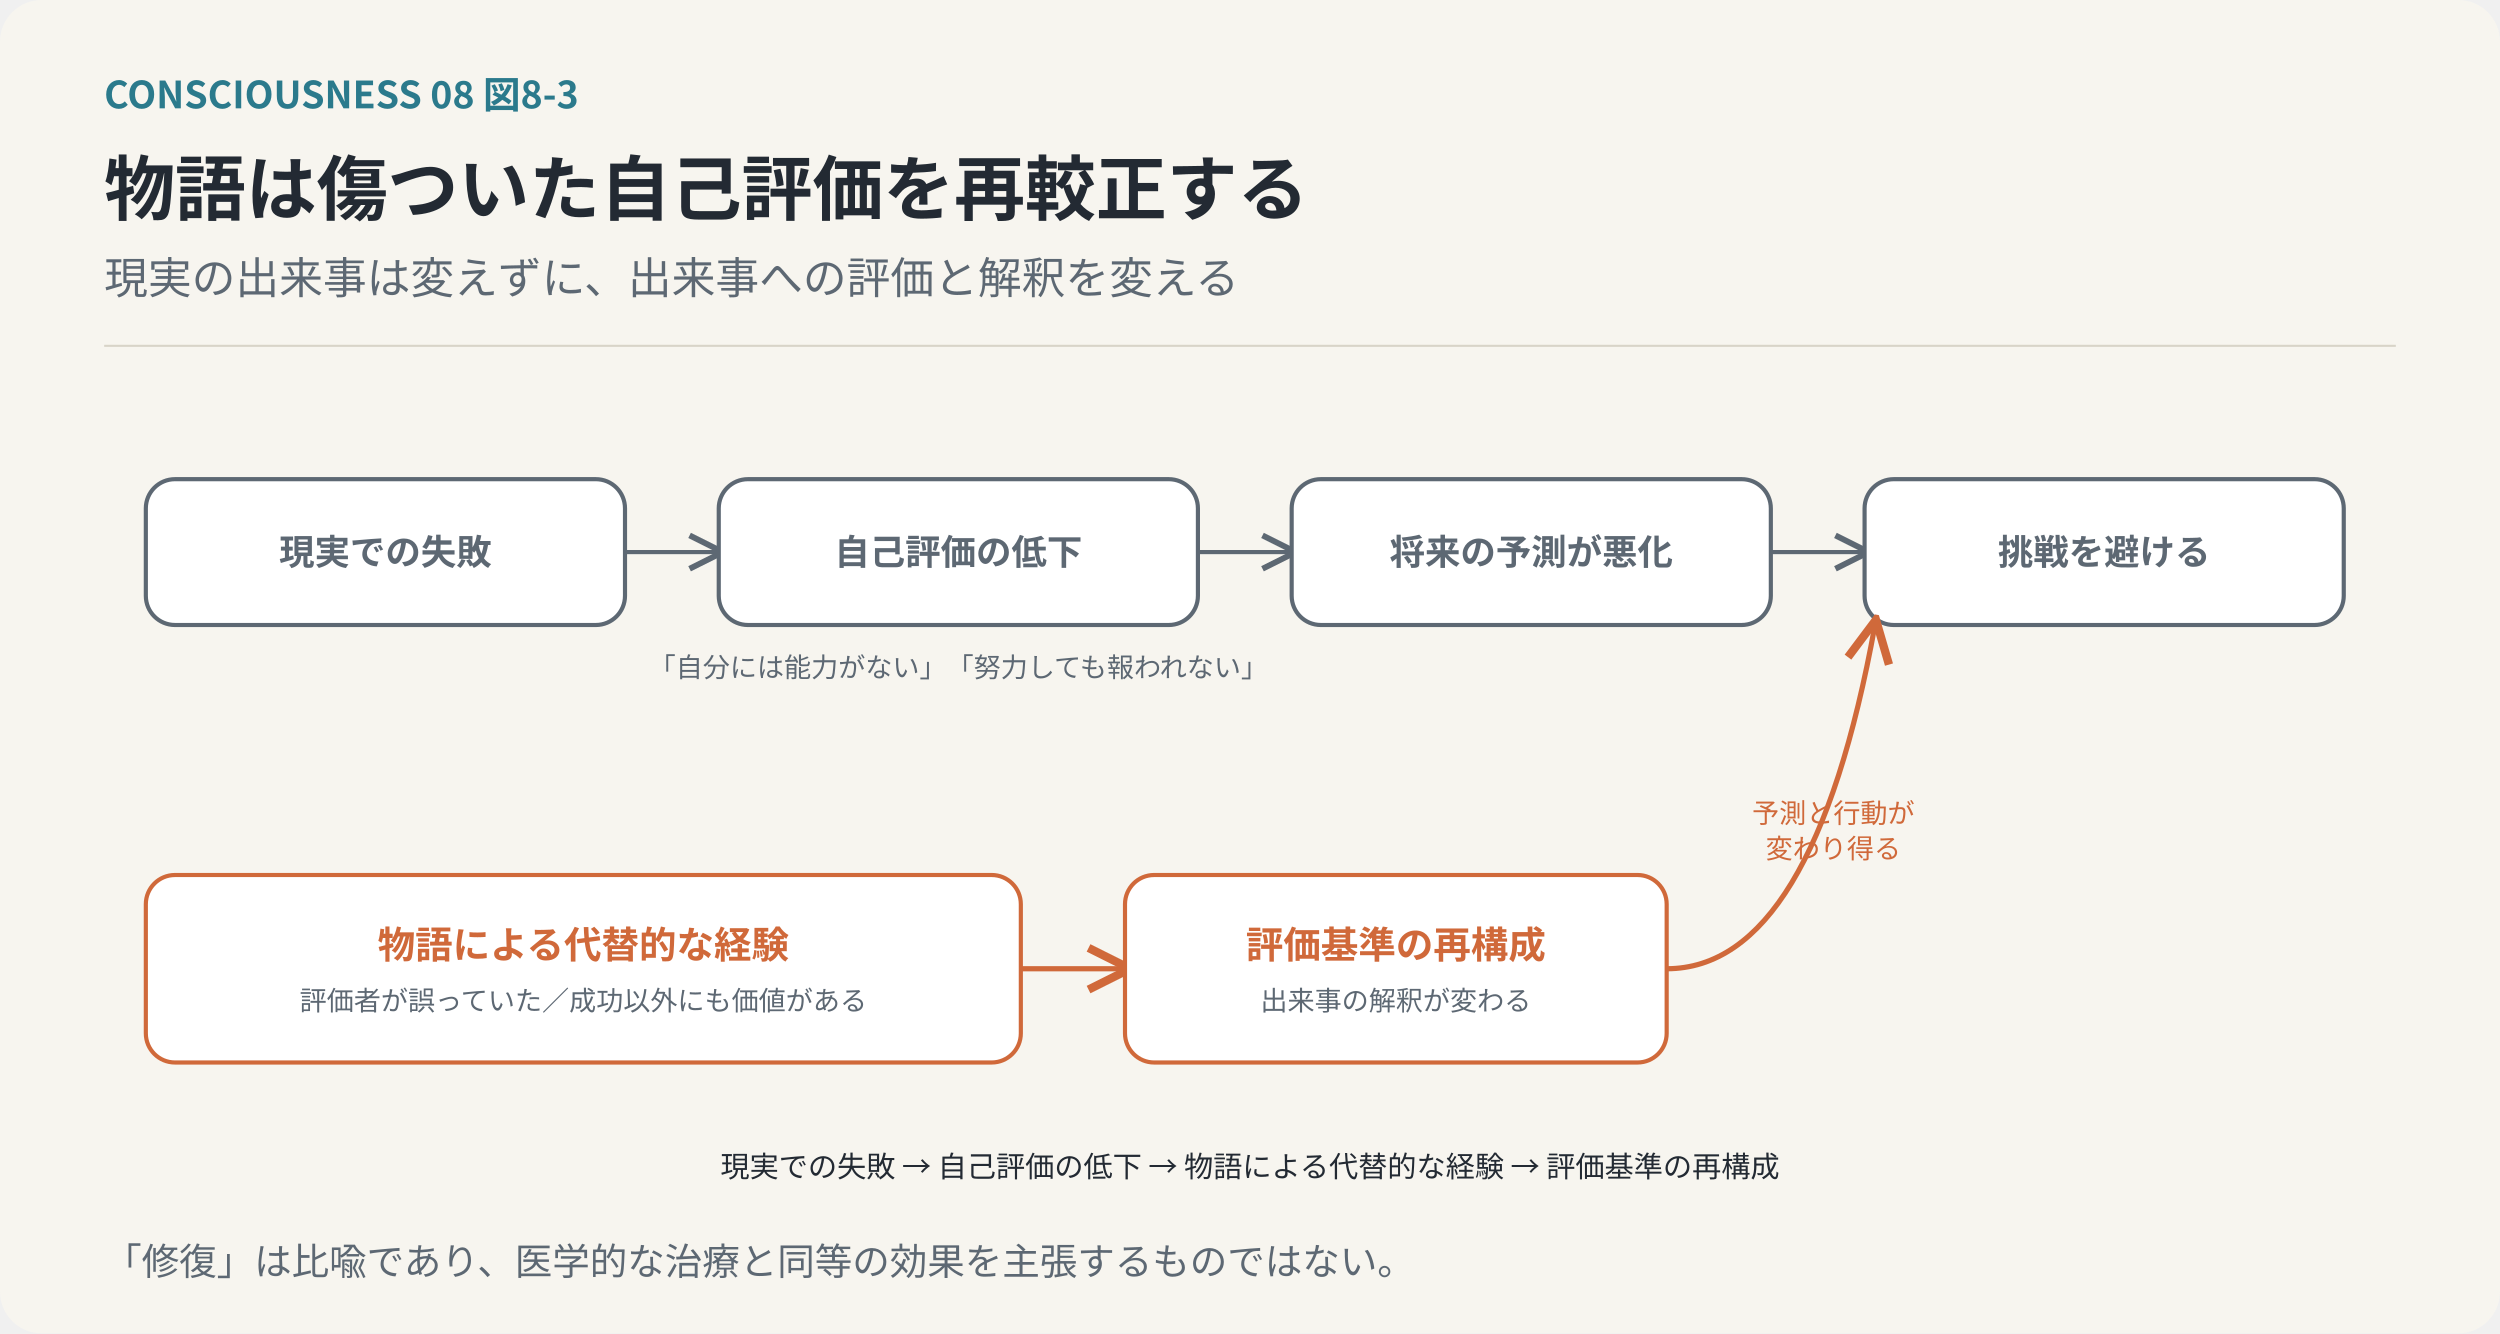
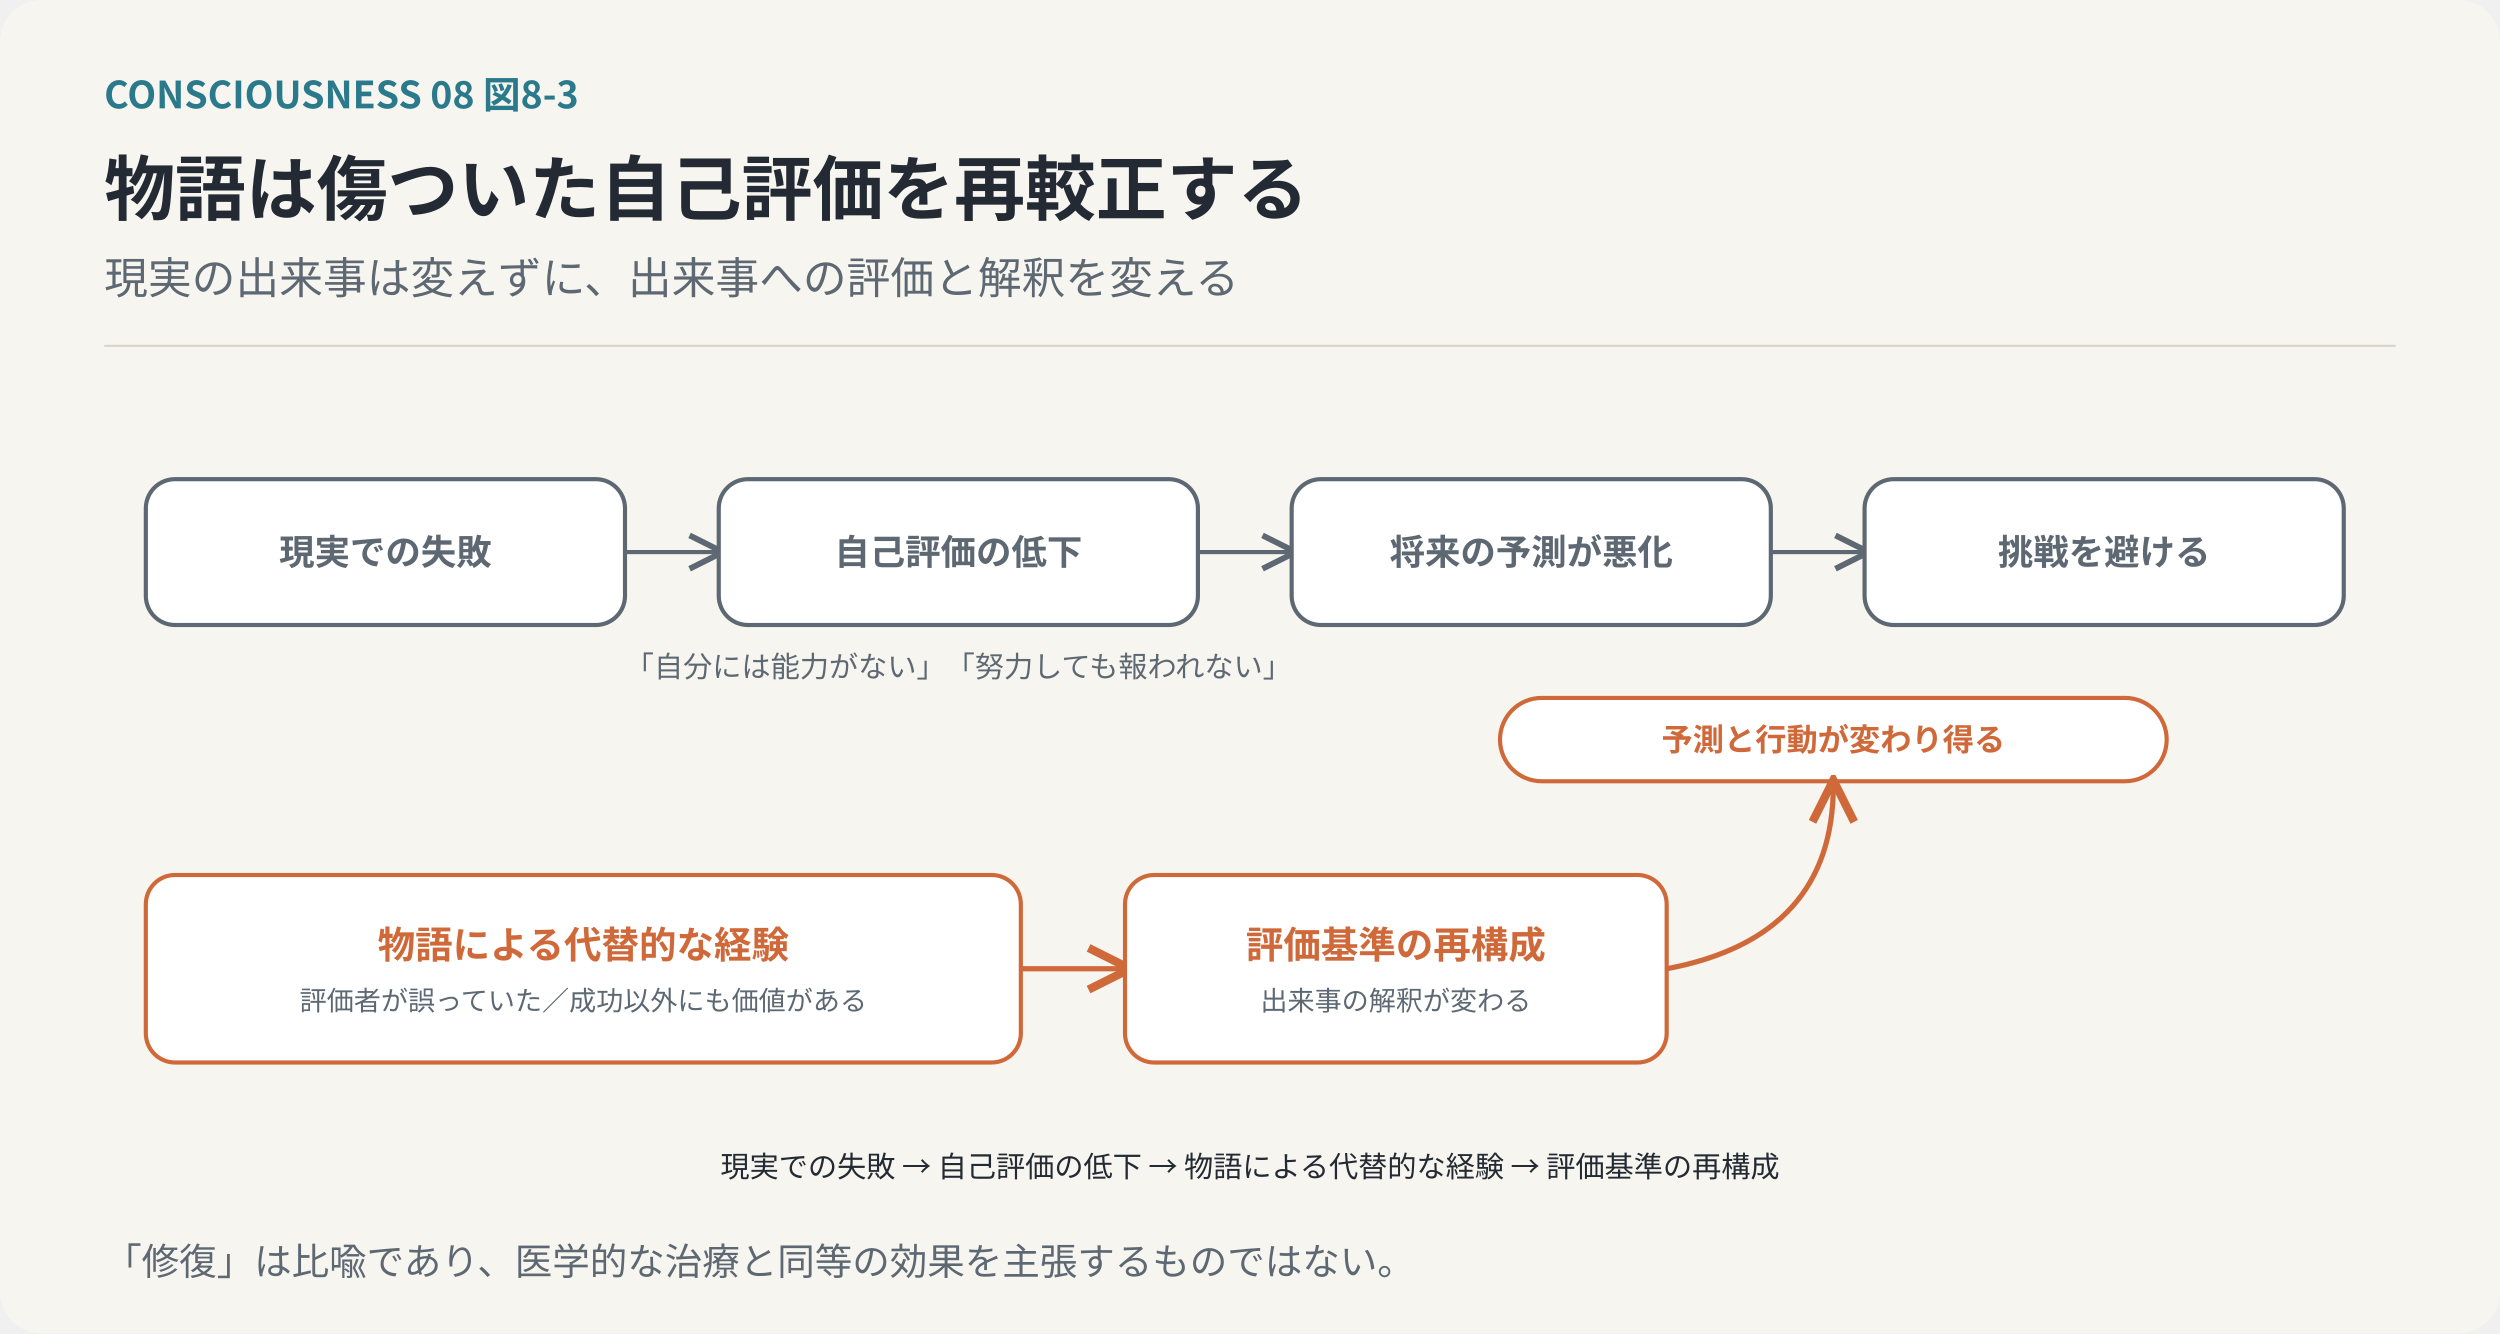
<svg xmlns="http://www.w3.org/2000/svg" width="1200" height="640" viewBox="0 0 1200 640" role="img" aria-labelledby="title desc">
  <defs>
    <marker id="arrow" markerWidth="10" markerHeight="10" refX="8" refY="5" orient="auto-start-reverse">
      <path d="M1,1 L9,5 L1,9" fill="none" stroke="#5d6873" stroke-width="1.4" />
    </marker>
    <marker id="arrow-teal" markerWidth="10" markerHeight="10" refX="8" refY="5" orient="auto-start-reverse">
      <path d="M1,1 L9,5 L1,9" fill="none" stroke="#2b7a8c" stroke-width="1.6" />
    </marker>
    <marker id="arrow-terra" markerWidth="10" markerHeight="10" refX="8" refY="5" orient="auto-start-reverse">
      <path d="M1,1 L9,5 L1,9" fill="none" stroke="#d0693a" stroke-width="1.6" />
    </marker>
    <marker id="arrow-indigo" markerWidth="10" markerHeight="10" refX="8" refY="5" orient="auto-start-reverse">
      <path d="M1,1 L9,5 L1,9" fill="none" stroke="#5a4fcf" stroke-width="1.6" />
    </marker>
    <marker id="arrow-ink" markerWidth="10" markerHeight="10" refX="8" refY="5" orient="auto-start-reverse">
      <path d="M1,1 L9,5 L1,9" fill="none" stroke="#232a33" stroke-width="1.6" />
    </marker>
  </defs>
  <rect width="1200" height="640" rx="20" fill="#f7f5ef" />
  <g font-family="system-ui, -apple-system, &quot;Hiragino Kaku Gothic ProN&quot;, &quot;Noto Sans CJK JP&quot;, Meiryo, sans-serif">
    <text x="50.0" y="52.0" fill="#2b7a8c" font-size="18" text-anchor="start" font-weight="700">CONSCIOUSNESS     08     図8-3</text>
    <text x="50.0" y="103.0" fill="#232a33" font-size="34" text-anchor="start" font-weight="700">物語は傷ついた自己評価を再較正する</text>
    <text x="50.0" y="141.0" fill="#5d6873" font-size="21" text-anchor="start" font-weight="400">現実の出来事は変えずに、出来事への評価と解釈を変える</text>
    <line x1="50.0" y1="166.0" x2="1150.0" y2="166.0" stroke="#d8d4c8" stroke-width="1" />
    <rect x="70.0" y="230.0" width="230.0" height="70.0" rx="14" fill="#ffffff" stroke="#5d6873" stroke-width="2" />
    <text x="185.0" y="271.1" fill="#5d6873" font-size="17" text-anchor="middle" font-weight="700">現実での失敗</text>
    <line x1="300.0" y1="265.0" x2="345.0" y2="265.0" stroke="#5d6873" stroke-width="2" marker-end="url(#arrow)" />
    <rect x="345.0" y="230.0" width="230.0" height="70.0" rx="14" fill="#ffffff" stroke="#5d6873" stroke-width="2" />
    <text x="460.0" y="271.1" fill="#5d6873" font-size="17" text-anchor="middle" font-weight="700">自己評価の低下</text>
    <line x1="575.0" y1="265.0" x2="620.0" y2="265.0" stroke="#5d6873" stroke-width="2" marker-end="url(#arrow)" />
    <rect x="620.0" y="230.0" width="230.0" height="70.0" rx="14" fill="#ffffff" stroke="#5d6873" stroke-width="2" />
    <text x="735.0" y="271.1" fill="#5d6873" font-size="17" text-anchor="middle" font-weight="700">将来の予測が悪化</text>
    <line x1="850.0" y1="265.0" x2="895.0" y2="265.0" stroke="#5d6873" stroke-width="2" marker-end="url(#arrow)" />
    <rect x="895.0" y="230.0" width="230.0" height="70.0" rx="14" fill="#ffffff" stroke="#5d6873" stroke-width="2" />
    <text x="1010.0" y="271.1" fill="#5d6873" font-size="17" text-anchor="middle" font-weight="700">挑戦を避ける</text>
-     <text x="460.0" y="325.0" fill="#5d6873" font-size="13" text-anchor="middle" font-weight="400">「自分には能力がない」「努力しても報われない」</text>
+     <text x="460.0" y="325.0" fill="#5d6873" font-size="14" text-anchor="middle" font-weight="400">「自分には能力がない」「努力しても報われない」</text>
    <rect x="70.0" y="420.0" width="420.0" height="90.0" rx="14" fill="#ffffff" stroke="#d0693a" stroke-width="2" />
    <text x="280.0" y="460.0" fill="#d0693a" font-size="18" text-anchor="middle" font-weight="700">物語による代替的な経験</text>
    <text x="280.0" y="485.0" fill="#5d6873" font-size="13" text-anchor="middle" font-weight="400">評価者が誤っていた／成功以外にも価値がある</text>
    <line x1="490.0" y1="465.0" x2="540.0" y2="465.0" stroke="#d0693a" stroke-width="2.5" marker-end="url(#arrow-terra)" />
    <rect x="540.0" y="420.0" width="260.0" height="90.0" rx="14" fill="#ffffff" stroke="#d0693a" stroke-width="2" />
    <text x="670.0" y="460.0" fill="#d0693a" font-size="18" text-anchor="middle" font-weight="700">評価基準の再構成</text>
    <text x="670.0" y="485.0" fill="#5d6873" font-size="13" text-anchor="middle" font-weight="400">出来事の解釈が変わる</text>
-     <path d="M800.0,465.0 Q870.0,465.0 900.0,300.0" fill="none" stroke="#d0693a" stroke-width="2.5" marker-end="url(#arrow-terra)" />
-     <text x="880.0" y="395.0" fill="#d0693a" font-size="13" text-anchor="middle" font-weight="400">予測と行動が</text>
-     <text x="880.0" y="412.0" fill="#d0693a" font-size="13" text-anchor="middle" font-weight="400">変わり得る</text>
+     <rect x="720.0" y="335.0" width="320.0" height="40.0" rx="20.0" fill="#ffffff" stroke="#d0693a" stroke-width="2" />
+     <text x="880.0" y="360.4" fill="#d0693a" font-size="15" text-anchor="middle" font-weight="700">予測と行動が変わり得る</text>
+     <path d="M800.0,465.0 Q880.0,450.0 880.0,377.0" fill="none" stroke="#d0693a" stroke-width="2.5" marker-end="url(#arrow-terra)" />
    <text x="600.0" y="565.0" fill="#232a33" font-size="14" text-anchor="middle" font-weight="400">現実での失敗 → 自己評価の低下 → 物語による代替的な経験 → 評価基準の再構成</text>
    <text x="50.0" y="612.0" fill="#5d6873" font-size="18" text-anchor="start" font-weight="400">「修復」は比喩であり、医学的な治療と同等の効果を主張するものではない。</text>
  </g>
</svg>
